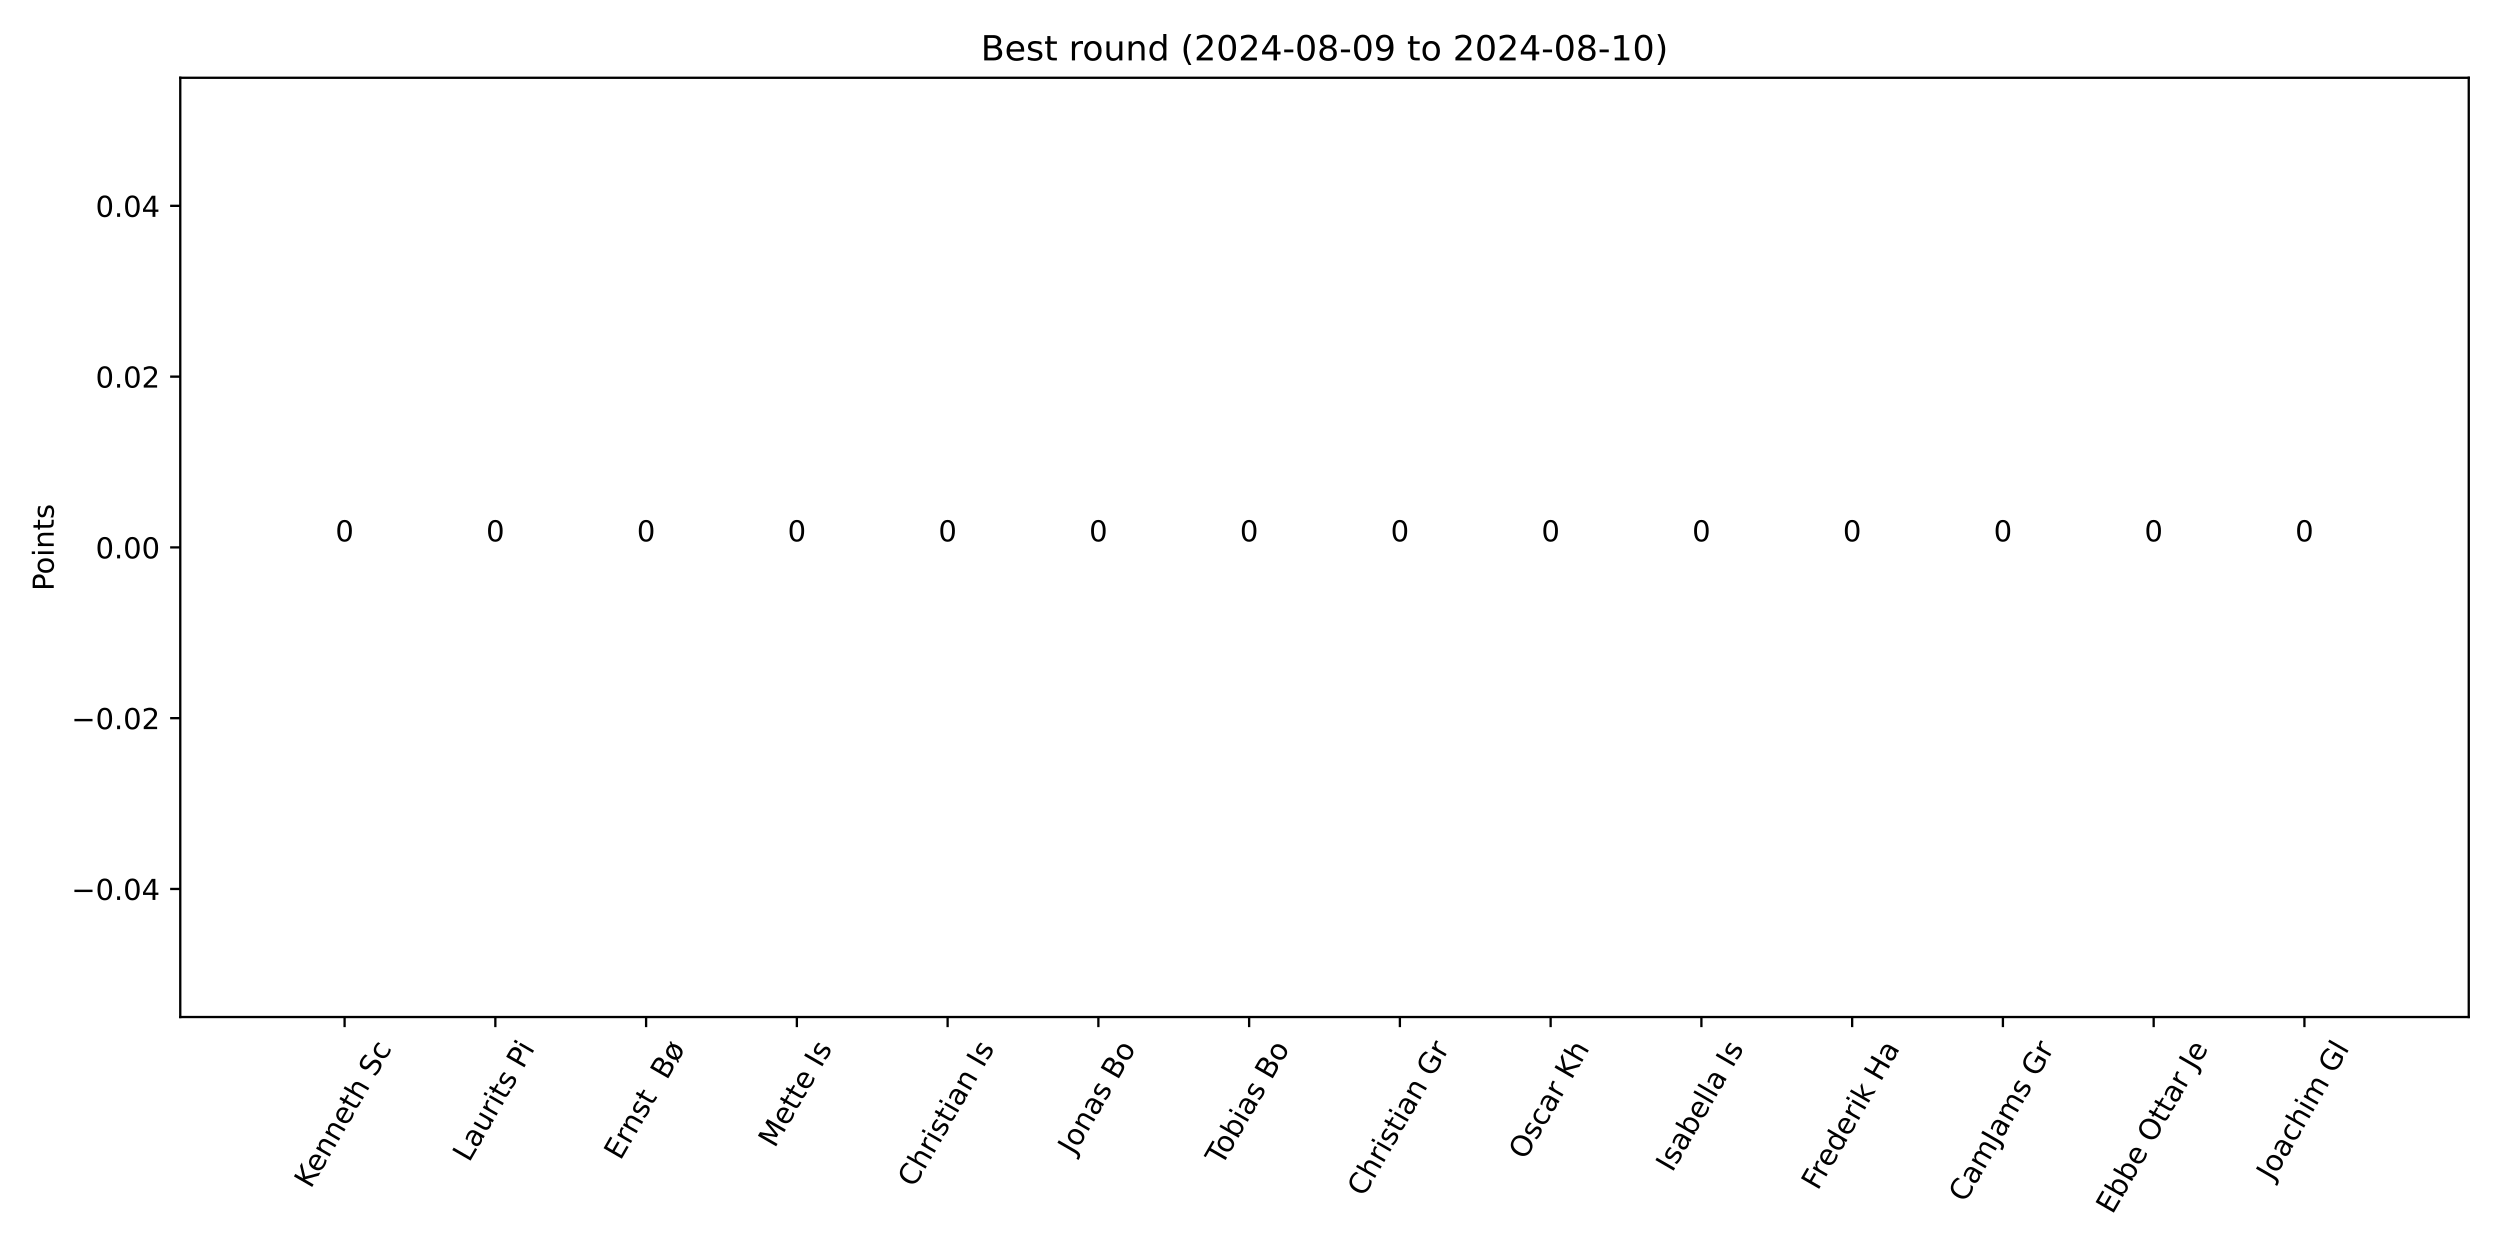
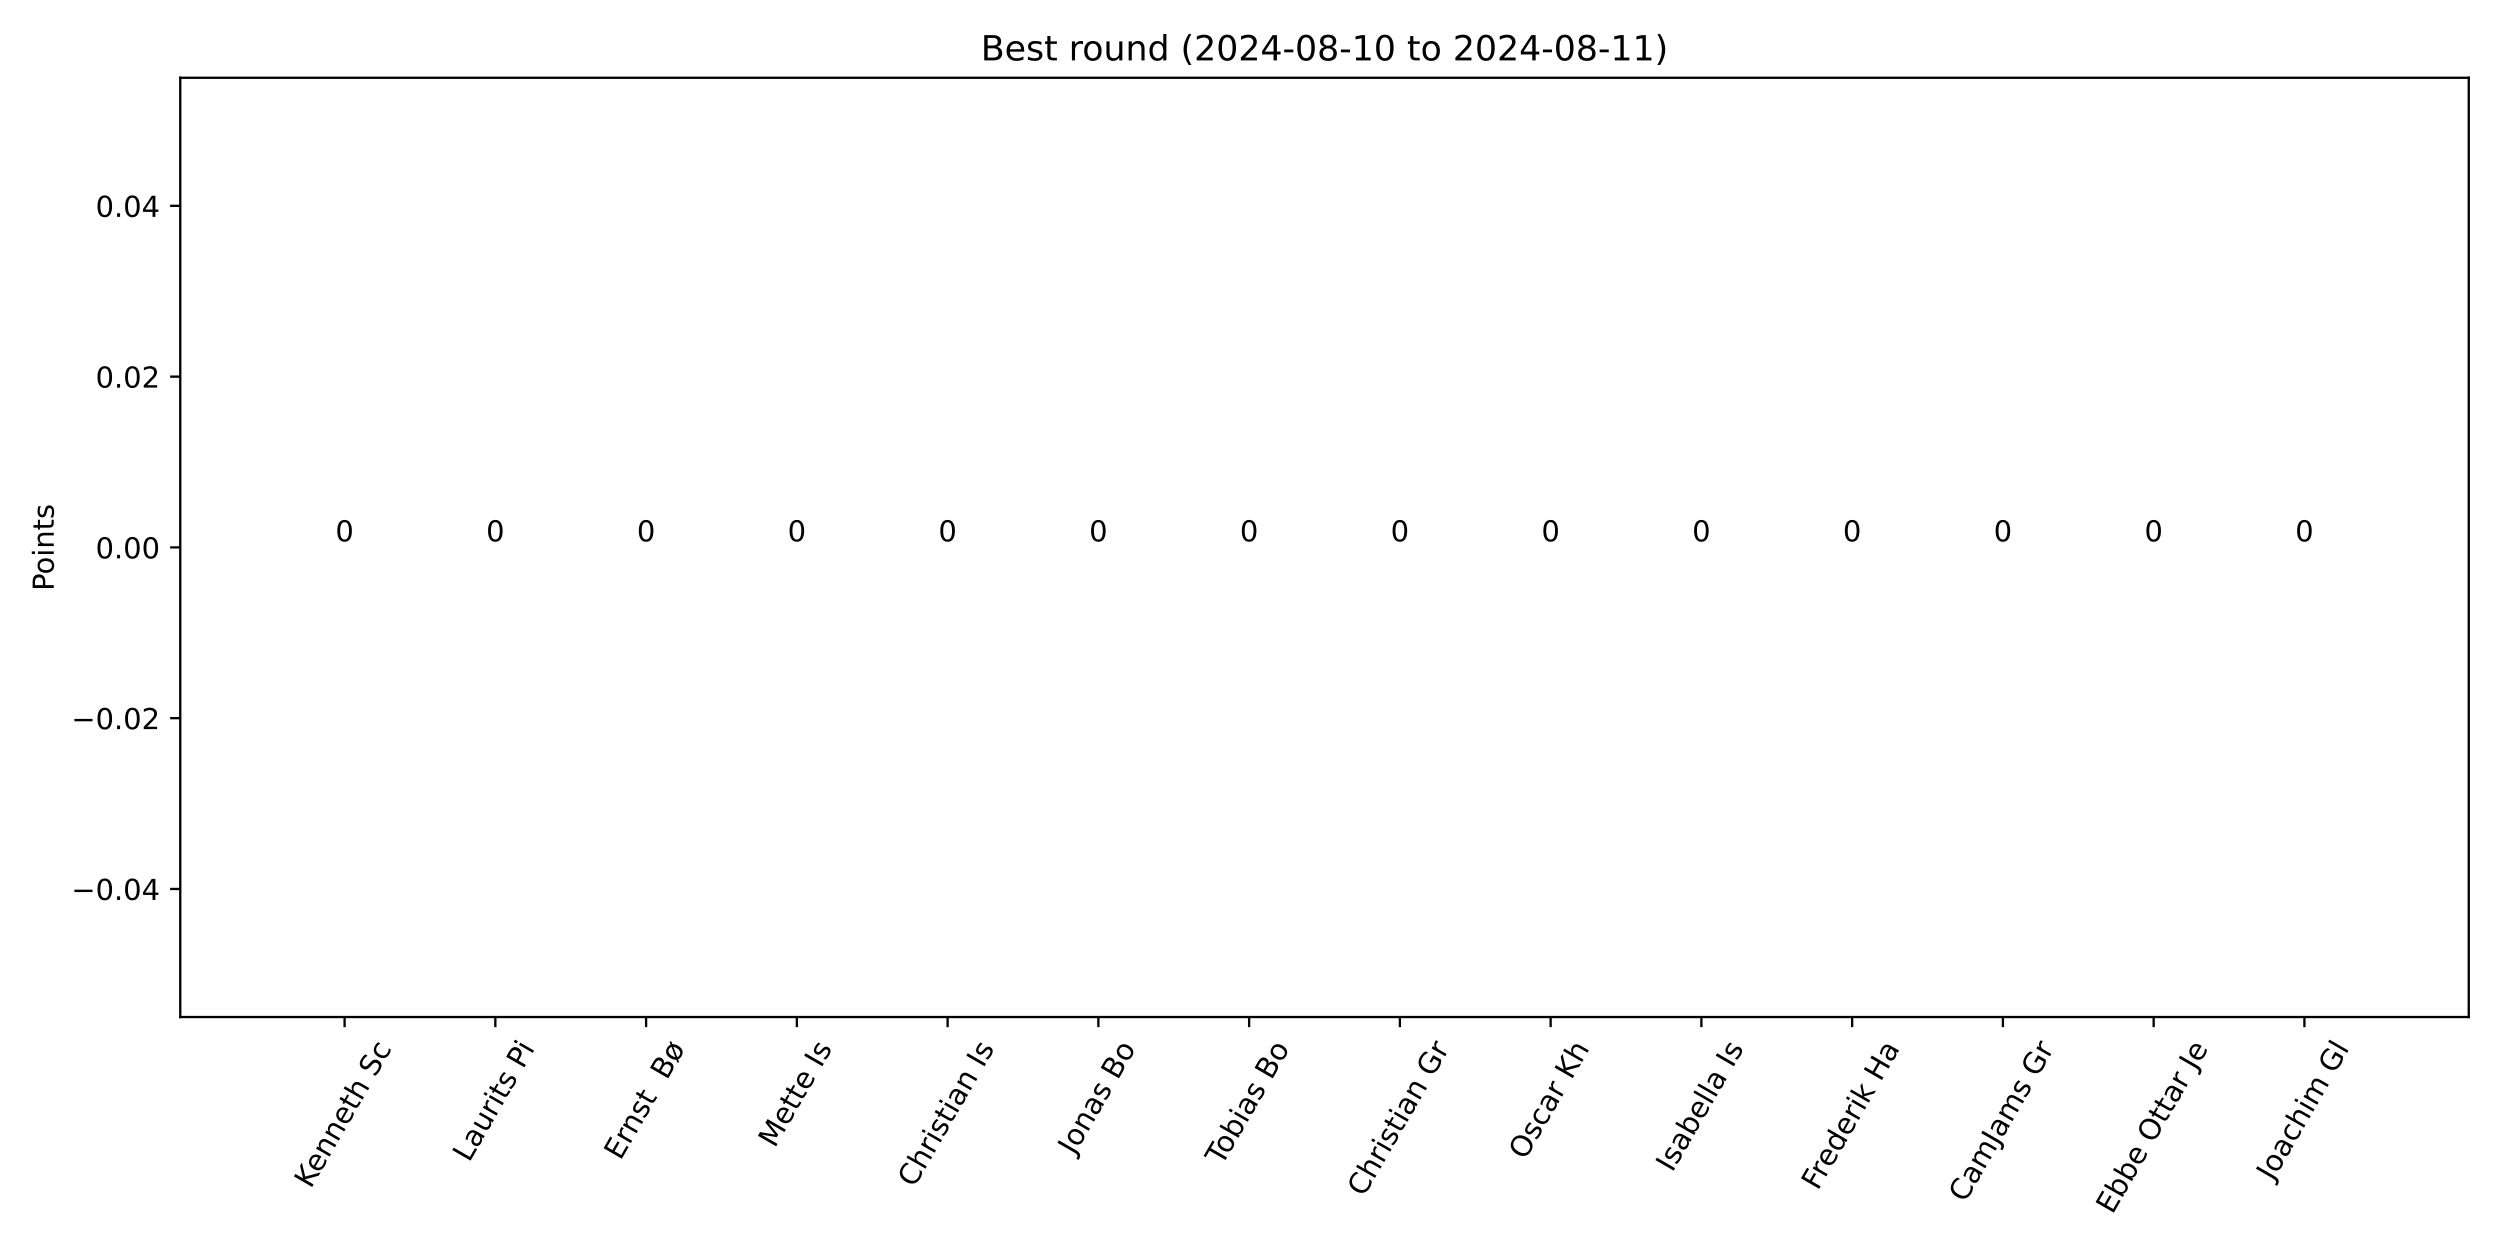
<svg xmlns="http://www.w3.org/2000/svg" xmlns:xlink="http://www.w3.org/1999/xlink" width="864pt" height="432pt" viewBox="0 0 864 432" version="1.1">
  <defs>
    <style type="text/css">*{stroke-linejoin: round; stroke-linecap: butt}</style>
  </defs>
  <g id="figure_1">
    <g id="patch_1">
      <path d="M 0 432  L 864 432  L 864 0  L 0 0  z " style="fill: #ffffff" />
    </g>
    <g id="axes_1">
      <g id="patch_2">
        <path d="M 62.3 351.483  L 853.2 351.483  L 853.2 26.88  L 62.3 26.88  z " style="fill: #ffffff" />
      </g>
      <g id="patch_3">
-         <path d="M 98.25 189.181  L 139.931 189.181  L 139.931 189.181  L 98.25 189.181  z " clip-path="url(#p7bbc679570)" style="fill: #1e90ff" />
+         <path d="M 98.25 189.181  L 139.931 189.181  L 139.931 189.181  L 98.25 189.181  z " clip-path="url(#p41d0d16d0e)" style="fill: #1e90ff" />
      </g>
      <g id="patch_4">
-         <path d="M 150.351 189.181  L 192.033 189.181  L 192.033 189.181  L 150.351 189.181  z " clip-path="url(#p7bbc679570)" style="fill: #1e90ff" />
+         <path d="M 150.351 189.181  L 192.033 189.181  L 192.033 189.181  L 150.351 189.181  z " clip-path="url(#p41d0d16d0e)" style="fill: #1e90ff" />
      </g>
      <g id="patch_5">
-         <path d="M 202.453 189.181  L 244.134 189.181  L 244.134 189.181  L 202.453 189.181  z " clip-path="url(#p7bbc679570)" style="fill: #1e90ff" />
+         <path d="M 202.453 189.181  L 244.134 189.181  L 244.134 189.181  L 202.453 189.181  z " clip-path="url(#p41d0d16d0e)" style="fill: #1e90ff" />
      </g>
      <g id="patch_6">
-         <path d="M 254.554 189.181  L 296.236 189.181  L 296.236 189.181  L 254.554 189.181  z " clip-path="url(#p7bbc679570)" style="fill: #1e90ff" />
+         <path d="M 254.554 189.181  L 296.236 189.181  L 296.236 189.181  L 254.554 189.181  z " clip-path="url(#p41d0d16d0e)" style="fill: #1e90ff" />
      </g>
      <g id="patch_7">
-         <path d="M 306.656 189.181  L 348.337 189.181  L 348.337 189.181  L 306.656 189.181  z " clip-path="url(#p7bbc679570)" style="fill: #1e90ff" />
+         <path d="M 306.656 189.181  L 348.337 189.181  L 348.337 189.181  L 306.656 189.181  z " clip-path="url(#p41d0d16d0e)" style="fill: #1e90ff" />
      </g>
      <g id="patch_8">
-         <path d="M 358.757 189.181  L 400.438 189.181  L 400.438 189.181  L 358.757 189.181  z " clip-path="url(#p7bbc679570)" style="fill: #1e90ff" />
+         <path d="M 358.757 189.181  L 400.438 189.181  L 400.438 189.181  L 358.757 189.181  z " clip-path="url(#p41d0d16d0e)" style="fill: #1e90ff" />
      </g>
      <g id="patch_9">
-         <path d="M 410.859 189.181  L 452.54 189.181  L 452.54 189.181  L 410.859 189.181  z " clip-path="url(#p7bbc679570)" style="fill: #1e90ff" />
+         <path d="M 410.859 189.181  L 452.54 189.181  L 452.54 189.181  L 410.859 189.181  z " clip-path="url(#p41d0d16d0e)" style="fill: #1e90ff" />
      </g>
      <g id="patch_10">
-         <path d="M 462.96 189.181  L 504.641 189.181  L 504.641 189.181  L 462.96 189.181  z " clip-path="url(#p7bbc679570)" style="fill: #1e90ff" />
+         <path d="M 462.96 189.181  L 504.641 189.181  L 504.641 189.181  L 462.96 189.181  z " clip-path="url(#p41d0d16d0e)" style="fill: #1e90ff" />
      </g>
      <g id="patch_11">
-         <path d="M 515.062 189.181  L 556.743 189.181  L 556.743 189.181  L 515.062 189.181  z " clip-path="url(#p7bbc679570)" style="fill: #1e90ff" />
+         <path d="M 515.062 189.181  L 556.743 189.181  L 556.743 189.181  L 515.062 189.181  z " clip-path="url(#p41d0d16d0e)" style="fill: #1e90ff" />
      </g>
      <g id="patch_12">
-         <path d="M 567.163 189.181  L 608.844 189.181  L 608.844 189.181  L 567.163 189.181  z " clip-path="url(#p7bbc679570)" style="fill: #1e90ff" />
+         <path d="M 567.163 189.181  L 608.844 189.181  L 608.844 189.181  L 567.163 189.181  z " clip-path="url(#p41d0d16d0e)" style="fill: #1e90ff" />
      </g>
      <g id="patch_13">
-         <path d="M 619.264 189.181  L 660.946 189.181  L 660.946 189.181  L 619.264 189.181  z " clip-path="url(#p7bbc679570)" style="fill: #1e90ff" />
+         <path d="M 619.264 189.181  L 660.946 189.181  L 660.946 189.181  L 619.264 189.181  z " clip-path="url(#p41d0d16d0e)" style="fill: #1e90ff" />
      </g>
      <g id="patch_14">
-         <path d="M 671.366 189.181  L 713.047 189.181  L 713.047 189.181  L 671.366 189.181  z " clip-path="url(#p7bbc679570)" style="fill: #1e90ff" />
+         <path d="M 671.366 189.181  L 713.047 189.181  L 713.047 189.181  L 671.366 189.181  z " clip-path="url(#p41d0d16d0e)" style="fill: #1e90ff" />
      </g>
      <g id="patch_15">
-         <path d="M 723.467 189.181  L 765.149 189.181  L 765.149 189.181  L 723.467 189.181  z " clip-path="url(#p7bbc679570)" style="fill: #1e90ff" />
+         <path d="M 723.467 189.181  L 765.149 189.181  L 765.149 189.181  L 723.467 189.181  z " clip-path="url(#p41d0d16d0e)" style="fill: #1e90ff" />
      </g>
      <g id="patch_16">
-         <path d="M 775.569 189.181  L 817.25 189.181  L 817.25 189.181  L 775.569 189.181  z " clip-path="url(#p7bbc679570)" style="fill: #1e90ff" />
+         <path d="M 775.569 189.181  L 817.25 189.181  L 817.25 189.181  L 775.569 189.181  z " clip-path="url(#p41d0d16d0e)" style="fill: #1e90ff" />
      </g>
      <g id="matplotlib.axis_1">
        <g id="xtick_1">
          <g id="line2d_1">
            <defs>
-               <path id="me8c85fb99c" d="M 0 0  L 0 3.5  " style="stroke: #000000; stroke-width: 0.8" />
+               <path id="m47c9380de1" d="M 0 0  L 0 3.5  " style="stroke: #000000; stroke-width: 0.8" />
            </defs>
            <g>
-               <use xlink:href="#me8c85fb99c" x="119.091" y="351.483" style="stroke: #000000; stroke-width: 0.8" />
+               <use xlink:href="#m47c9380de1" x="119.091" y="351.483" style="stroke: #000000; stroke-width: 0.8" />
            </g>
          </g>
          <g id="text_1">
            <g transform="translate(107.3998 411.0581) rotate(-60) scale(0.1 -0.1)">
              <defs>
                <path id="DejaVuSans-4b" d="M 628 4666  L 1259 4666  L 1259 2694  L 3353 4666  L 4166 4666  L 1850 2491  L 4331 0  L 3500 0  L 1259 2247  L 1259 0  L 628 0  L 628 4666  z " transform="scale(0.015625)" />
                <path id="DejaVuSans-65" d="M 3597 1894  L 3597 1613  L 953 1613  Q 991 1019 1311 708  Q 1631 397 2203 397  Q 2534 397 2845 478  Q 3156 559 3463 722  L 3463 178  Q 3153 47 2828 -22  Q 2503 -91 2169 -91  Q 1331 -91 842 396  Q 353 884 353 1716  Q 353 2575 817 3079  Q 1281 3584 2069 3584  Q 2775 3584 3186 3129  Q 3597 2675 3597 1894  z M 3022 2063  Q 3016 2534 2758 2815  Q 2500 3097 2075 3097  Q 1594 3097 1305 2825  Q 1016 2553 972 2059  L 3022 2063  z " transform="scale(0.015625)" />
                <path id="DejaVuSans-6e" d="M 3513 2113  L 3513 0  L 2938 0  L 2938 2094  Q 2938 2591 2744 2837  Q 2550 3084 2163 3084  Q 1697 3084 1428 2787  Q 1159 2491 1159 1978  L 1159 0  L 581 0  L 581 3500  L 1159 3500  L 1159 2956  Q 1366 3272 1645 3428  Q 1925 3584 2291 3584  Q 2894 3584 3203 3211  Q 3513 2838 3513 2113  z " transform="scale(0.015625)" />
                <path id="DejaVuSans-74" d="M 1172 4494  L 1172 3500  L 2356 3500  L 2356 3053  L 1172 3053  L 1172 1153  Q 1172 725 1289 603  Q 1406 481 1766 481  L 2356 481  L 2356 0  L 1766 0  Q 1100 0 847 248  Q 594 497 594 1153  L 594 3053  L 172 3053  L 172 3500  L 594 3500  L 594 4494  L 1172 4494  z " transform="scale(0.015625)" />
                <path id="DejaVuSans-68" d="M 3513 2113  L 3513 0  L 2938 0  L 2938 2094  Q 2938 2591 2744 2837  Q 2550 3084 2163 3084  Q 1697 3084 1428 2787  Q 1159 2491 1159 1978  L 1159 0  L 581 0  L 581 4863  L 1159 4863  L 1159 2956  Q 1366 3272 1645 3428  Q 1925 3584 2291 3584  Q 2894 3584 3203 3211  Q 3513 2838 3513 2113  z " transform="scale(0.015625)" />
                <path id="DejaVuSans-20" transform="scale(0.015625)" />
                <path id="DejaVuSans-53" d="M 3425 4513  L 3425 3897  Q 3066 4069 2747 4153  Q 2428 4238 2131 4238  Q 1616 4238 1336 4038  Q 1056 3838 1056 3469  Q 1056 3159 1242 3001  Q 1428 2844 1947 2747  L 2328 2669  Q 3034 2534 3370 2195  Q 3706 1856 3706 1288  Q 3706 609 3251 259  Q 2797 -91 1919 -91  Q 1588 -91 1214 -16  Q 841 59 441 206  L 441 856  Q 825 641 1194 531  Q 1563 422 1919 422  Q 2459 422 2753 634  Q 3047 847 3047 1241  Q 3047 1584 2836 1778  Q 2625 1972 2144 2069  L 1759 2144  Q 1053 2284 737 2584  Q 422 2884 422 3419  Q 422 4038 858 4394  Q 1294 4750 2059 4750  Q 2388 4750 2728 4690  Q 3069 4631 3425 4513  z " transform="scale(0.015625)" />
                <path id="DejaVuSans-63" d="M 3122 3366  L 3122 2828  Q 2878 2963 2633 3030  Q 2388 3097 2138 3097  Q 1578 3097 1268 2742  Q 959 2388 959 1747  Q 959 1106 1268 751  Q 1578 397 2138 397  Q 2388 397 2633 464  Q 2878 531 3122 666  L 3122 134  Q 2881 22 2623 -34  Q 2366 -91 2075 -91  Q 1284 -91 818 406  Q 353 903 353 1747  Q 353 2603 823 3093  Q 1294 3584 2113 3584  Q 2378 3584 2631 3529  Q 2884 3475 3122 3366  z " transform="scale(0.015625)" />
              </defs>
              <use xlink:href="#DejaVuSans-4b" />
              <use xlink:href="#DejaVuSans-65" x="60.576" />
              <use xlink:href="#DejaVuSans-6e" x="122.1" />
              <use xlink:href="#DejaVuSans-6e" x="185.479" />
              <use xlink:href="#DejaVuSans-65" x="248.857" />
              <use xlink:href="#DejaVuSans-74" x="310.381" />
              <use xlink:href="#DejaVuSans-68" x="349.59" />
              <use xlink:href="#DejaVuSans-20" x="412.969" />
              <use xlink:href="#DejaVuSans-53" x="444.756" />
              <use xlink:href="#DejaVuSans-63" x="508.232" />
            </g>
          </g>
        </g>
        <g id="xtick_2">
          <g id="line2d_2">
            <g>
-               <use xlink:href="#me8c85fb99c" x="171.192" y="351.483" style="stroke: #000000; stroke-width: 0.8" />
+               <use xlink:href="#m47c9380de1" x="171.192" y="351.483" style="stroke: #000000; stroke-width: 0.8" />
            </g>
          </g>
          <g id="text_2">
            <g transform="translate(162.1274 401.9608) rotate(-60) scale(0.1 -0.1)">
              <defs>
                <path id="DejaVuSans-4c" d="M 628 4666  L 1259 4666  L 1259 531  L 3531 531  L 3531 0  L 628 0  L 628 4666  z " transform="scale(0.015625)" />
                <path id="DejaVuSans-61" d="M 2194 1759  Q 1497 1759 1228 1600  Q 959 1441 959 1056  Q 959 750 1161 570  Q 1363 391 1709 391  Q 2188 391 2477 730  Q 2766 1069 2766 1631  L 2766 1759  L 2194 1759  z M 3341 1997  L 3341 0  L 2766 0  L 2766 531  Q 2569 213 2275 61  Q 1981 -91 1556 -91  Q 1019 -91 701 211  Q 384 513 384 1019  Q 384 1609 779 1909  Q 1175 2209 1959 2209  L 2766 2209  L 2766 2266  Q 2766 2663 2505 2880  Q 2244 3097 1772 3097  Q 1472 3097 1187 3025  Q 903 2953 641 2809  L 641 3341  Q 956 3463 1253 3523  Q 1550 3584 1831 3584  Q 2591 3584 2966 3190  Q 3341 2797 3341 1997  z " transform="scale(0.015625)" />
                <path id="DejaVuSans-75" d="M 544 1381  L 544 3500  L 1119 3500  L 1119 1403  Q 1119 906 1312 657  Q 1506 409 1894 409  Q 2359 409 2629 706  Q 2900 1003 2900 1516  L 2900 3500  L 3475 3500  L 3475 0  L 2900 0  L 2900 538  Q 2691 219 2414 64  Q 2138 -91 1772 -91  Q 1169 -91 856 284  Q 544 659 544 1381  z M 1991 3584  L 1991 3584  z " transform="scale(0.015625)" />
                <path id="DejaVuSans-72" d="M 2631 2963  Q 2534 3019 2420 3045  Q 2306 3072 2169 3072  Q 1681 3072 1420 2755  Q 1159 2438 1159 1844  L 1159 0  L 581 0  L 581 3500  L 1159 3500  L 1159 2956  Q 1341 3275 1631 3429  Q 1922 3584 2338 3584  Q 2397 3584 2469 3576  Q 2541 3569 2628 3553  L 2631 2963  z " transform="scale(0.015625)" />
                <path id="DejaVuSans-69" d="M 603 3500  L 1178 3500  L 1178 0  L 603 0  L 603 3500  z M 603 4863  L 1178 4863  L 1178 4134  L 603 4134  L 603 4863  z " transform="scale(0.015625)" />
                <path id="DejaVuSans-73" d="M 2834 3397  L 2834 2853  Q 2591 2978 2328 3040  Q 2066 3103 1784 3103  Q 1356 3103 1142 2972  Q 928 2841 928 2578  Q 928 2378 1081 2264  Q 1234 2150 1697 2047  L 1894 2003  Q 2506 1872 2764 1633  Q 3022 1394 3022 966  Q 3022 478 2636 193  Q 2250 -91 1575 -91  Q 1294 -91 989 -36  Q 684 19 347 128  L 347 722  Q 666 556 975 473  Q 1284 391 1588 391  Q 1994 391 2212 530  Q 2431 669 2431 922  Q 2431 1156 2273 1281  Q 2116 1406 1581 1522  L 1381 1569  Q 847 1681 609 1914  Q 372 2147 372 2553  Q 372 3047 722 3315  Q 1072 3584 1716 3584  Q 2034 3584 2315 3537  Q 2597 3491 2834 3397  z " transform="scale(0.015625)" />
                <path id="DejaVuSans-50" d="M 1259 4147  L 1259 2394  L 2053 2394  Q 2494 2394 2734 2622  Q 2975 2850 2975 3272  Q 2975 3691 2734 3919  Q 2494 4147 2053 4147  L 1259 4147  z M 628 4666  L 2053 4666  Q 2838 4666 3239 4311  Q 3641 3956 3641 3272  Q 3641 2581 3239 2228  Q 2838 1875 2053 1875  L 1259 1875  L 1259 0  L 628 0  L 628 4666  z " transform="scale(0.015625)" />
              </defs>
              <use xlink:href="#DejaVuSans-4c" />
              <use xlink:href="#DejaVuSans-61" x="55.713" />
              <use xlink:href="#DejaVuSans-75" x="116.992" />
              <use xlink:href="#DejaVuSans-72" x="180.371" />
              <use xlink:href="#DejaVuSans-69" x="221.484" />
              <use xlink:href="#DejaVuSans-74" x="249.268" />
              <use xlink:href="#DejaVuSans-73" x="288.477" />
              <use xlink:href="#DejaVuSans-20" x="340.576" />
              <use xlink:href="#DejaVuSans-50" x="372.363" />
              <use xlink:href="#DejaVuSans-69" x="430.416" />
            </g>
          </g>
        </g>
        <g id="xtick_3">
          <g id="line2d_3">
            <g>
-               <use xlink:href="#me8c85fb99c" x="223.293" y="351.483" style="stroke: #000000; stroke-width: 0.8" />
+               <use xlink:href="#m47c9380de1" x="223.293" y="351.483" style="stroke: #000000; stroke-width: 0.8" />
            </g>
          </g>
          <g id="text_3">
            <g transform="translate(214.4187 401.3031) rotate(-60) scale(0.1 -0.1)">
              <defs>
                <path id="DejaVuSans-45" d="M 628 4666  L 3578 4666  L 3578 4134  L 1259 4134  L 1259 2753  L 3481 2753  L 3481 2222  L 1259 2222  L 1259 531  L 3634 531  L 3634 0  L 628 0  L 628 4666  z " transform="scale(0.015625)" />
                <path id="DejaVuSans-42" d="M 1259 2228  L 1259 519  L 2272 519  Q 2781 519 3026 730  Q 3272 941 3272 1375  Q 3272 1813 3026 2020  Q 2781 2228 2272 2228  L 1259 2228  z M 1259 4147  L 1259 2741  L 2194 2741  Q 2656 2741 2882 2914  Q 3109 3088 3109 3444  Q 3109 3797 2882 3972  Q 2656 4147 2194 4147  L 1259 4147  z M 628 4666  L 2241 4666  Q 2963 4666 3353 4366  Q 3744 4066 3744 3513  Q 3744 3084 3544 2831  Q 3344 2578 2956 2516  Q 3422 2416 3680 2098  Q 3938 1781 3938 1306  Q 3938 681 3513 340  Q 3088 0 2303 0  L 628 0  L 628 4666  z " transform="scale(0.015625)" />
                <path id="DejaVuSans-f8" d="M 2828 2503  L 1306 653  Q 1434 522 1595 459  Q 1756 397 1959 397  Q 2419 397 2687 759  Q 2956 1122 2956 1747  Q 2956 1994 2925 2176  Q 2894 2359 2828 2503  z M 2606 2841  Q 2475 2969 2314 3033  Q 2153 3097 1959 3097  Q 1488 3097 1223 2730  Q 959 2363 959 1703  Q 959 1478 989 1306  Q 1019 1134 1081 991  L 2606 2841  z M 691 519  Q 522 759 437 1067  Q 353 1375 353 1747  Q 353 2609 779 3096  Q 1206 3584 1959 3584  Q 2250 3584 2498 3504  Q 2747 3425 2956 3263  L 3391 3788  L 3688 3541  L 3231 2981  Q 3397 2741 3481 2431  Q 3566 2122 3566 1747  Q 3566 888 3137 398  Q 2709 -91 1959 -91  Q 1659 -91 1407 -9  Q 1156 72 959 231  L 525 -294  L 225 -50  L 691 519  z " transform="scale(0.015625)" />
              </defs>
              <use xlink:href="#DejaVuSans-45" />
              <use xlink:href="#DejaVuSans-72" x="63.184" />
              <use xlink:href="#DejaVuSans-6e" x="102.547" />
              <use xlink:href="#DejaVuSans-73" x="165.926" />
              <use xlink:href="#DejaVuSans-74" x="218.025" />
              <use xlink:href="#DejaVuSans-20" x="257.234" />
              <use xlink:href="#DejaVuSans-20" x="289.021" />
              <use xlink:href="#DejaVuSans-42" x="320.809" />
              <use xlink:href="#DejaVuSans-f8" x="389.412" />
            </g>
          </g>
        </g>
        <g id="xtick_4">
          <g id="line2d_4">
            <g>
-               <use xlink:href="#me8c85fb99c" x="275.395" y="351.483" style="stroke: #000000; stroke-width: 0.8" />
+               <use xlink:href="#m47c9380de1" x="275.395" y="351.483" style="stroke: #000000; stroke-width: 0.8" />
            </g>
          </g>
          <g id="text_4">
            <g transform="translate(267.7565 397.0204) rotate(-60) scale(0.1 -0.1)">
              <defs>
                <path id="DejaVuSans-4d" d="M 628 4666  L 1569 4666  L 2759 1491  L 3956 4666  L 4897 4666  L 4897 0  L 4281 0  L 4281 4097  L 3078 897  L 2444 897  L 1241 4097  L 1241 0  L 628 0  L 628 4666  z " transform="scale(0.015625)" />
                <path id="DejaVuSans-49" d="M 628 4666  L 1259 4666  L 1259 0  L 628 0  L 628 4666  z " transform="scale(0.015625)" />
              </defs>
              <use xlink:href="#DejaVuSans-4d" />
              <use xlink:href="#DejaVuSans-65" x="86.279" />
              <use xlink:href="#DejaVuSans-74" x="147.803" />
              <use xlink:href="#DejaVuSans-74" x="187.012" />
              <use xlink:href="#DejaVuSans-65" x="226.221" />
              <use xlink:href="#DejaVuSans-20" x="287.744" />
              <use xlink:href="#DejaVuSans-49" x="319.531" />
              <use xlink:href="#DejaVuSans-73" x="349.023" />
            </g>
          </g>
        </g>
        <g id="xtick_5">
          <g id="line2d_5">
            <g>
-               <use xlink:href="#me8c85fb99c" x="327.496" y="351.483" style="stroke: #000000; stroke-width: 0.8" />
+               <use xlink:href="#m47c9380de1" x="327.496" y="351.483" style="stroke: #000000; stroke-width: 0.8" />
            </g>
          </g>
          <g id="text_5">
            <g transform="translate(315.906 410.7103) rotate(-60) scale(0.1 -0.1)">
              <defs>
                <path id="DejaVuSans-43" d="M 4122 4306  L 4122 3641  Q 3803 3938 3442 4084  Q 3081 4231 2675 4231  Q 1875 4231 1450 3742  Q 1025 3253 1025 2328  Q 1025 1406 1450 917  Q 1875 428 2675 428  Q 3081 428 3442 575  Q 3803 722 4122 1019  L 4122 359  Q 3791 134 3420 21  Q 3050 -91 2638 -91  Q 1578 -91 968 557  Q 359 1206 359 2328  Q 359 3453 968 4101  Q 1578 4750 2638 4750  Q 3056 4750 3426 4639  Q 3797 4528 4122 4306  z " transform="scale(0.015625)" />
              </defs>
              <use xlink:href="#DejaVuSans-43" />
              <use xlink:href="#DejaVuSans-68" x="69.824" />
              <use xlink:href="#DejaVuSans-72" x="133.203" />
              <use xlink:href="#DejaVuSans-69" x="174.316" />
              <use xlink:href="#DejaVuSans-73" x="202.1" />
              <use xlink:href="#DejaVuSans-74" x="254.199" />
              <use xlink:href="#DejaVuSans-69" x="293.408" />
              <use xlink:href="#DejaVuSans-61" x="321.191" />
              <use xlink:href="#DejaVuSans-6e" x="382.471" />
              <use xlink:href="#DejaVuSans-20" x="445.85" />
              <use xlink:href="#DejaVuSans-49" x="477.637" />
              <use xlink:href="#DejaVuSans-73" x="507.129" />
            </g>
          </g>
        </g>
        <g id="xtick_6">
          <g id="line2d_6">
            <g>
-               <use xlink:href="#me8c85fb99c" x="379.598" y="351.483" style="stroke: #000000; stroke-width: 0.8" />
+               <use xlink:href="#m47c9380de1" x="379.598" y="351.483" style="stroke: #000000; stroke-width: 0.8" />
            </g>
          </g>
          <g id="text_6">
            <g transform="translate(371.2621 399.4358) rotate(-60) scale(0.1 -0.1)">
              <defs>
                <path id="DejaVuSans-4a" d="M 628 4666  L 1259 4666  L 1259 325  Q 1259 -519 939 -900  Q 619 -1281 -91 -1281  L -331 -1281  L -331 -750  L -134 -750  Q 284 -750 456 -515  Q 628 -281 628 325  L 628 4666  z " transform="scale(0.015625)" />
                <path id="DejaVuSans-6f" d="M 1959 3097  Q 1497 3097 1228 2736  Q 959 2375 959 1747  Q 959 1119 1226 758  Q 1494 397 1959 397  Q 2419 397 2687 759  Q 2956 1122 2956 1747  Q 2956 2369 2687 2733  Q 2419 3097 1959 3097  z M 1959 3584  Q 2709 3584 3137 3096  Q 3566 2609 3566 1747  Q 3566 888 3137 398  Q 2709 -91 1959 -91  Q 1206 -91 779 398  Q 353 888 353 1747  Q 353 2609 779 3096  Q 1206 3584 1959 3584  z " transform="scale(0.015625)" />
              </defs>
              <use xlink:href="#DejaVuSans-4a" />
              <use xlink:href="#DejaVuSans-6f" x="29.492" />
              <use xlink:href="#DejaVuSans-6e" x="90.674" />
              <use xlink:href="#DejaVuSans-61" x="154.053" />
              <use xlink:href="#DejaVuSans-73" x="215.332" />
              <use xlink:href="#DejaVuSans-20" x="267.432" />
              <use xlink:href="#DejaVuSans-42" x="299.219" />
              <use xlink:href="#DejaVuSans-6f" x="367.822" />
            </g>
          </g>
        </g>
        <g id="xtick_7">
          <g id="line2d_7">
            <g>
-               <use xlink:href="#me8c85fb99c" x="431.699" y="351.483" style="stroke: #000000; stroke-width: 0.8" />
+               <use xlink:href="#m47c9380de1" x="431.699" y="351.483" style="stroke: #000000; stroke-width: 0.8" />
            </g>
          </g>
          <g id="text_7">
            <g transform="translate(422.3019 403.1137) rotate(-60) scale(0.1 -0.1)">
              <defs>
                <path id="DejaVuSans-54" d="M -19 4666  L 3928 4666  L 3928 4134  L 2272 4134  L 2272 0  L 1638 0  L 1638 4134  L -19 4134  L -19 4666  z " transform="scale(0.015625)" />
                <path id="DejaVuSans-62" d="M 3116 1747  Q 3116 2381 2855 2742  Q 2594 3103 2138 3103  Q 1681 3103 1420 2742  Q 1159 2381 1159 1747  Q 1159 1113 1420 752  Q 1681 391 2138 391  Q 2594 391 2855 752  Q 3116 1113 3116 1747  z M 1159 2969  Q 1341 3281 1617 3432  Q 1894 3584 2278 3584  Q 2916 3584 3314 3078  Q 3713 2572 3713 1747  Q 3713 922 3314 415  Q 2916 -91 2278 -91  Q 1894 -91 1617 61  Q 1341 213 1159 525  L 1159 0  L 581 0  L 581 4863  L 1159 4863  L 1159 2969  z " transform="scale(0.015625)" />
              </defs>
              <use xlink:href="#DejaVuSans-54" />
              <use xlink:href="#DejaVuSans-6f" x="44.084" />
              <use xlink:href="#DejaVuSans-62" x="105.266" />
              <use xlink:href="#DejaVuSans-69" x="168.742" />
              <use xlink:href="#DejaVuSans-61" x="196.525" />
              <use xlink:href="#DejaVuSans-73" x="257.805" />
              <use xlink:href="#DejaVuSans-20" x="309.904" />
              <use xlink:href="#DejaVuSans-42" x="341.691" />
              <use xlink:href="#DejaVuSans-6f" x="410.295" />
            </g>
          </g>
        </g>
        <g id="xtick_8">
          <g id="line2d_8">
            <g>
-               <use xlink:href="#me8c85fb99c" x="483.801" y="351.483" style="stroke: #000000; stroke-width: 0.8" />
+               <use xlink:href="#m47c9380de1" x="483.801" y="351.483" style="stroke: #000000; stroke-width: 0.8" />
            </g>
          </g>
          <g id="text_8">
            <g transform="translate(471.2853 413.9146) rotate(-60) scale(0.1 -0.1)">
              <defs>
                <path id="DejaVuSans-47" d="M 3809 666  L 3809 1919  L 2778 1919  L 2778 2438  L 4434 2438  L 4434 434  Q 4069 175 3628 42  Q 3188 -91 2688 -91  Q 1594 -91 976 548  Q 359 1188 359 2328  Q 359 3472 976 4111  Q 1594 4750 2688 4750  Q 3144 4750 3555 4637  Q 3966 4525 4313 4306  L 4313 3634  Q 3963 3931 3569 4081  Q 3175 4231 2741 4231  Q 1884 4231 1454 3753  Q 1025 3275 1025 2328  Q 1025 1384 1454 906  Q 1884 428 2741 428  Q 3075 428 3337 486  Q 3600 544 3809 666  z " transform="scale(0.015625)" />
              </defs>
              <use xlink:href="#DejaVuSans-43" />
              <use xlink:href="#DejaVuSans-68" x="69.824" />
              <use xlink:href="#DejaVuSans-72" x="133.203" />
              <use xlink:href="#DejaVuSans-69" x="174.316" />
              <use xlink:href="#DejaVuSans-73" x="202.1" />
              <use xlink:href="#DejaVuSans-74" x="254.199" />
              <use xlink:href="#DejaVuSans-69" x="293.408" />
              <use xlink:href="#DejaVuSans-61" x="321.191" />
              <use xlink:href="#DejaVuSans-6e" x="382.471" />
              <use xlink:href="#DejaVuSans-20" x="445.85" />
              <use xlink:href="#DejaVuSans-47" x="477.637" />
              <use xlink:href="#DejaVuSans-72" x="555.127" />
            </g>
          </g>
        </g>
        <g id="xtick_9">
          <g id="line2d_9">
            <g>
-               <use xlink:href="#me8c85fb99c" x="535.902" y="351.483" style="stroke: #000000; stroke-width: 0.8" />
+               <use xlink:href="#m47c9380de1" x="535.902" y="351.483" style="stroke: #000000; stroke-width: 0.8" />
            </g>
          </g>
          <g id="text_9">
            <g transform="translate(527.0688 401.1597) rotate(-60) scale(0.1 -0.1)">
              <defs>
                <path id="DejaVuSans-4f" d="M 2522 4238  Q 1834 4238 1429 3725  Q 1025 3213 1025 2328  Q 1025 1447 1429 934  Q 1834 422 2522 422  Q 3209 422 3611 934  Q 4013 1447 4013 2328  Q 4013 3213 3611 3725  Q 3209 4238 2522 4238  z M 2522 4750  Q 3503 4750 4090 4092  Q 4678 3434 4678 2328  Q 4678 1225 4090 567  Q 3503 -91 2522 -91  Q 1538 -91 948 565  Q 359 1222 359 2328  Q 359 3434 948 4092  Q 1538 4750 2522 4750  z " transform="scale(0.015625)" />
              </defs>
              <use xlink:href="#DejaVuSans-4f" />
              <use xlink:href="#DejaVuSans-73" x="78.711" />
              <use xlink:href="#DejaVuSans-63" x="130.811" />
              <use xlink:href="#DejaVuSans-61" x="185.791" />
              <use xlink:href="#DejaVuSans-72" x="247.07" />
              <use xlink:href="#DejaVuSans-20" x="288.184" />
              <use xlink:href="#DejaVuSans-4b" x="319.971" />
              <use xlink:href="#DejaVuSans-68" x="385.547" />
            </g>
          </g>
        </g>
        <g id="xtick_10">
          <g id="line2d_10">
            <g>
-               <use xlink:href="#me8c85fb99c" x="588.004" y="351.483" style="stroke: #000000; stroke-width: 0.8" />
+               <use xlink:href="#m47c9380de1" x="588.004" y="351.483" style="stroke: #000000; stroke-width: 0.8" />
            </g>
          </g>
          <g id="text_10">
            <g transform="translate(577.9406 405.4195) rotate(-60) scale(0.1 -0.1)">
              <defs>
                <path id="DejaVuSans-6c" d="M 603 4863  L 1178 4863  L 1178 0  L 603 0  L 603 4863  z " transform="scale(0.015625)" />
              </defs>
              <use xlink:href="#DejaVuSans-49" />
              <use xlink:href="#DejaVuSans-73" x="29.492" />
              <use xlink:href="#DejaVuSans-61" x="81.592" />
              <use xlink:href="#DejaVuSans-62" x="142.871" />
              <use xlink:href="#DejaVuSans-65" x="206.348" />
              <use xlink:href="#DejaVuSans-6c" x="267.871" />
              <use xlink:href="#DejaVuSans-6c" x="295.654" />
              <use xlink:href="#DejaVuSans-61" x="323.438" />
              <use xlink:href="#DejaVuSans-20" x="384.717" />
              <use xlink:href="#DejaVuSans-49" x="416.504" />
              <use xlink:href="#DejaVuSans-73" x="445.996" />
            </g>
          </g>
        </g>
        <g id="xtick_11">
          <g id="line2d_11">
            <g>
-               <use xlink:href="#me8c85fb99c" x="640.105" y="351.483" style="stroke: #000000; stroke-width: 0.8" />
+               <use xlink:href="#m47c9380de1" x="640.105" y="351.483" style="stroke: #000000; stroke-width: 0.8" />
            </g>
          </g>
          <g id="text_11">
            <g transform="translate(628.2264 411.709) rotate(-60) scale(0.1 -0.1)">
              <defs>
                <path id="DejaVuSans-46" d="M 628 4666  L 3309 4666  L 3309 4134  L 1259 4134  L 1259 2759  L 3109 2759  L 3109 2228  L 1259 2228  L 1259 0  L 628 0  L 628 4666  z " transform="scale(0.015625)" />
                <path id="DejaVuSans-64" d="M 2906 2969  L 2906 4863  L 3481 4863  L 3481 0  L 2906 0  L 2906 525  Q 2725 213 2448 61  Q 2172 -91 1784 -91  Q 1150 -91 751 415  Q 353 922 353 1747  Q 353 2572 751 3078  Q 1150 3584 1784 3584  Q 2172 3584 2448 3432  Q 2725 3281 2906 2969  z M 947 1747  Q 947 1113 1208 752  Q 1469 391 1925 391  Q 2381 391 2643 752  Q 2906 1113 2906 1747  Q 2906 2381 2643 2742  Q 2381 3103 1925 3103  Q 1469 3103 1208 2742  Q 947 2381 947 1747  z " transform="scale(0.015625)" />
                <path id="DejaVuSans-6b" d="M 581 4863  L 1159 4863  L 1159 1991  L 2875 3500  L 3609 3500  L 1753 1863  L 3688 0  L 2938 0  L 1159 1709  L 1159 0  L 581 0  L 581 4863  z " transform="scale(0.015625)" />
                <path id="DejaVuSans-48" d="M 628 4666  L 1259 4666  L 1259 2753  L 3553 2753  L 3553 4666  L 4184 4666  L 4184 0  L 3553 0  L 3553 2222  L 1259 2222  L 1259 0  L 628 0  L 628 4666  z " transform="scale(0.015625)" />
              </defs>
              <use xlink:href="#DejaVuSans-46" />
              <use xlink:href="#DejaVuSans-72" x="50.27" />
              <use xlink:href="#DejaVuSans-65" x="89.133" />
              <use xlink:href="#DejaVuSans-64" x="150.656" />
              <use xlink:href="#DejaVuSans-65" x="214.133" />
              <use xlink:href="#DejaVuSans-72" x="275.656" />
              <use xlink:href="#DejaVuSans-69" x="316.77" />
              <use xlink:href="#DejaVuSans-6b" x="344.553" />
              <use xlink:href="#DejaVuSans-20" x="402.463" />
              <use xlink:href="#DejaVuSans-48" x="434.25" />
              <use xlink:href="#DejaVuSans-61" x="509.445" />
            </g>
          </g>
        </g>
        <g id="xtick_12">
          <g id="line2d_12">
            <g>
-               <use xlink:href="#me8c85fb99c" x="692.207" y="351.483" style="stroke: #000000; stroke-width: 0.8" />
+               <use xlink:href="#m47c9380de1" x="692.207" y="351.483" style="stroke: #000000; stroke-width: 0.8" />
            </g>
          </g>
          <g id="text_12">
            <g transform="translate(679.1169 415.9038) rotate(-60) scale(0.1 -0.1)">
              <defs>
                <path id="DejaVuSans-6d" d="M 3328 2828  Q 3544 3216 3844 3400  Q 4144 3584 4550 3584  Q 5097 3584 5394 3201  Q 5691 2819 5691 2113  L 5691 0  L 5113 0  L 5113 2094  Q 5113 2597 4934 2840  Q 4756 3084 4391 3084  Q 3944 3084 3684 2787  Q 3425 2491 3425 1978  L 3425 0  L 2847 0  L 2847 2094  Q 2847 2600 2669 2842  Q 2491 3084 2119 3084  Q 1678 3084 1418 2786  Q 1159 2488 1159 1978  L 1159 0  L 581 0  L 581 3500  L 1159 3500  L 1159 2956  Q 1356 3278 1631 3431  Q 1906 3584 2284 3584  Q 2666 3584 2933 3390  Q 3200 3197 3328 2828  z " transform="scale(0.015625)" />
              </defs>
              <use xlink:href="#DejaVuSans-43" />
              <use xlink:href="#DejaVuSans-61" x="69.824" />
              <use xlink:href="#DejaVuSans-6d" x="131.104" />
              <use xlink:href="#DejaVuSans-4a" x="228.516" />
              <use xlink:href="#DejaVuSans-61" x="258.008" />
              <use xlink:href="#DejaVuSans-6d" x="319.287" />
              <use xlink:href="#DejaVuSans-73" x="416.699" />
              <use xlink:href="#DejaVuSans-20" x="468.799" />
              <use xlink:href="#DejaVuSans-47" x="500.586" />
              <use xlink:href="#DejaVuSans-72" x="578.076" />
            </g>
          </g>
        </g>
        <g id="xtick_13">
          <g id="line2d_13">
            <g>
-               <use xlink:href="#me8c85fb99c" x="744.308" y="351.483" style="stroke: #000000; stroke-width: 0.8" />
+               <use xlink:href="#m47c9380de1" x="744.308" y="351.483" style="stroke: #000000; stroke-width: 0.8" />
            </g>
          </g>
          <g id="text_13">
            <g transform="translate(730.0527 419.9416) rotate(-60) scale(0.1 -0.1)">
              <use xlink:href="#DejaVuSans-45" />
              <use xlink:href="#DejaVuSans-62" x="63.184" />
              <use xlink:href="#DejaVuSans-62" x="126.66" />
              <use xlink:href="#DejaVuSans-65" x="190.137" />
              <use xlink:href="#DejaVuSans-20" x="251.66" />
              <use xlink:href="#DejaVuSans-4f" x="283.447" />
              <use xlink:href="#DejaVuSans-74" x="362.158" />
              <use xlink:href="#DejaVuSans-74" x="401.367" />
              <use xlink:href="#DejaVuSans-61" x="440.576" />
              <use xlink:href="#DejaVuSans-72" x="501.855" />
              <use xlink:href="#DejaVuSans-20" x="542.969" />
              <use xlink:href="#DejaVuSans-4a" x="574.756" />
              <use xlink:href="#DejaVuSans-65" x="604.248" />
            </g>
          </g>
        </g>
        <g id="xtick_14">
          <g id="line2d_14">
            <g>
-               <use xlink:href="#me8c85fb99c" x="796.409" y="351.483" style="stroke: #000000; stroke-width: 0.8" />
+               <use xlink:href="#m47c9380de1" x="796.409" y="351.483" style="stroke: #000000; stroke-width: 0.8" />
            </g>
          </g>
          <g id="text_14">
            <g transform="translate(785.485 408.4032) rotate(-60) scale(0.1 -0.1)">
              <use xlink:href="#DejaVuSans-4a" />
              <use xlink:href="#DejaVuSans-6f" x="29.492" />
              <use xlink:href="#DejaVuSans-61" x="90.674" />
              <use xlink:href="#DejaVuSans-63" x="151.953" />
              <use xlink:href="#DejaVuSans-68" x="206.934" />
              <use xlink:href="#DejaVuSans-69" x="270.312" />
              <use xlink:href="#DejaVuSans-6d" x="298.096" />
              <use xlink:href="#DejaVuSans-20" x="395.508" />
              <use xlink:href="#DejaVuSans-47" x="427.295" />
              <use xlink:href="#DejaVuSans-6c" x="504.785" />
            </g>
          </g>
        </g>
      </g>
      <g id="matplotlib.axis_2">
        <g id="ytick_1">
          <g id="line2d_15">
            <defs>
-               <path id="ma5955e5c26" d="M 0 0  L -3.5 0  " style="stroke: #000000; stroke-width: 0.8" />
+               <path id="m925856ea27" d="M 0 0  L -3.5 0  " style="stroke: #000000; stroke-width: 0.8" />
            </defs>
            <g>
-               <use xlink:href="#ma5955e5c26" x="62.3" y="307.219" style="stroke: #000000; stroke-width: 0.8" />
+               <use xlink:href="#m925856ea27" x="62.3" y="307.219" style="stroke: #000000; stroke-width: 0.8" />
            </g>
          </g>
          <g id="text_15">
            <g transform="translate(24.65469 311.0179) scale(0.1 -0.1)">
              <defs>
                <path id="DejaVuSans-2212" d="M 678 2272  L 4684 2272  L 4684 1741  L 678 1741  L 678 2272  z " transform="scale(0.015625)" />
                <path id="DejaVuSans-30" d="M 2034 4250  Q 1547 4250 1301 3770  Q 1056 3291 1056 2328  Q 1056 1369 1301 889  Q 1547 409 2034 409  Q 2525 409 2770 889  Q 3016 1369 3016 2328  Q 3016 3291 2770 3770  Q 2525 4250 2034 4250  z M 2034 4750  Q 2819 4750 3233 4129  Q 3647 3509 3647 2328  Q 3647 1150 3233 529  Q 2819 -91 2034 -91  Q 1250 -91 836 529  Q 422 1150 422 2328  Q 422 3509 836 4129  Q 1250 4750 2034 4750  z " transform="scale(0.015625)" />
                <path id="DejaVuSans-2e" d="M 684 794  L 1344 794  L 1344 0  L 684 0  L 684 794  z " transform="scale(0.015625)" />
                <path id="DejaVuSans-34" d="M 2419 4116  L 825 1625  L 2419 1625  L 2419 4116  z M 2253 4666  L 3047 4666  L 3047 1625  L 3713 1625  L 3713 1100  L 3047 1100  L 3047 0  L 2419 0  L 2419 1100  L 313 1100  L 313 1709  L 2253 4666  z " transform="scale(0.015625)" />
              </defs>
              <use xlink:href="#DejaVuSans-2212" />
              <use xlink:href="#DejaVuSans-30" x="83.789" />
              <use xlink:href="#DejaVuSans-2e" x="147.412" />
              <use xlink:href="#DejaVuSans-30" x="179.199" />
              <use xlink:href="#DejaVuSans-34" x="242.822" />
            </g>
          </g>
        </g>
        <g id="ytick_2">
          <g id="line2d_16">
            <g>
-               <use xlink:href="#ma5955e5c26" x="62.3" y="248.2" style="stroke: #000000; stroke-width: 0.8" />
+               <use xlink:href="#m925856ea27" x="62.3" y="248.2" style="stroke: #000000; stroke-width: 0.8" />
            </g>
          </g>
          <g id="text_16">
            <g transform="translate(24.65469 251.9992) scale(0.1 -0.1)">
              <defs>
                <path id="DejaVuSans-32" d="M 1228 531  L 3431 531  L 3431 0  L 469 0  L 469 531  Q 828 903 1448 1529  Q 2069 2156 2228 2338  Q 2531 2678 2651 2914  Q 2772 3150 2772 3378  Q 2772 3750 2511 3984  Q 2250 4219 1831 4219  Q 1534 4219 1204 4116  Q 875 4013 500 3803  L 500 4441  Q 881 4594 1212 4672  Q 1544 4750 1819 4750  Q 2544 4750 2975 4387  Q 3406 4025 3406 3419  Q 3406 3131 3298 2873  Q 3191 2616 2906 2266  Q 2828 2175 2409 1742  Q 1991 1309 1228 531  z " transform="scale(0.015625)" />
              </defs>
              <use xlink:href="#DejaVuSans-2212" />
              <use xlink:href="#DejaVuSans-30" x="83.789" />
              <use xlink:href="#DejaVuSans-2e" x="147.412" />
              <use xlink:href="#DejaVuSans-30" x="179.199" />
              <use xlink:href="#DejaVuSans-32" x="242.822" />
            </g>
          </g>
        </g>
        <g id="ytick_3">
          <g id="line2d_17">
            <g>
-               <use xlink:href="#ma5955e5c26" x="62.3" y="189.181" style="stroke: #000000; stroke-width: 0.8" />
+               <use xlink:href="#m925856ea27" x="62.3" y="189.181" style="stroke: #000000; stroke-width: 0.8" />
            </g>
          </g>
          <g id="text_17">
            <g transform="translate(33.03437 192.9806) scale(0.1 -0.1)">
              <use xlink:href="#DejaVuSans-30" />
              <use xlink:href="#DejaVuSans-2e" x="63.623" />
              <use xlink:href="#DejaVuSans-30" x="95.41" />
              <use xlink:href="#DejaVuSans-30" x="159.033" />
            </g>
          </g>
        </g>
        <g id="ytick_4">
          <g id="line2d_18">
            <g>
-               <use xlink:href="#ma5955e5c26" x="62.3" y="130.163" style="stroke: #000000; stroke-width: 0.8" />
+               <use xlink:href="#m925856ea27" x="62.3" y="130.163" style="stroke: #000000; stroke-width: 0.8" />
            </g>
          </g>
          <g id="text_18">
            <g transform="translate(33.03437 133.9619) scale(0.1 -0.1)">
              <use xlink:href="#DejaVuSans-30" />
              <use xlink:href="#DejaVuSans-2e" x="63.623" />
              <use xlink:href="#DejaVuSans-30" x="95.41" />
              <use xlink:href="#DejaVuSans-32" x="159.033" />
            </g>
          </g>
        </g>
        <g id="ytick_5">
          <g id="line2d_19">
            <g>
-               <use xlink:href="#ma5955e5c26" x="62.3" y="71.144" style="stroke: #000000; stroke-width: 0.8" />
+               <use xlink:href="#m925856ea27" x="62.3" y="71.144" style="stroke: #000000; stroke-width: 0.8" />
            </g>
          </g>
          <g id="text_19">
            <g transform="translate(33.03437 74.94322) scale(0.1 -0.1)">
              <use xlink:href="#DejaVuSans-30" />
              <use xlink:href="#DejaVuSans-2e" x="63.623" />
              <use xlink:href="#DejaVuSans-30" x="95.41" />
              <use xlink:href="#DejaVuSans-34" x="159.033" />
            </g>
          </g>
        </g>
        <g id="text_20">
          <g transform="translate(18.575 204.197) rotate(-90) scale(0.1 -0.1)">
            <use xlink:href="#DejaVuSans-50" />
            <use xlink:href="#DejaVuSans-6f" x="56.678" />
            <use xlink:href="#DejaVuSans-69" x="117.859" />
            <use xlink:href="#DejaVuSans-6e" x="145.643" />
            <use xlink:href="#DejaVuSans-74" x="209.021" />
            <use xlink:href="#DejaVuSans-73" x="248.23" />
          </g>
        </g>
      </g>
      <g id="patch_17">
        <path d="M 62.3 351.483  L 62.3 26.88  " style="fill: none; stroke: #000000; stroke-width: 0.8; stroke-linejoin: miter; stroke-linecap: square" />
      </g>
      <g id="patch_18">
        <path d="M 853.2 351.483  L 853.2 26.88  " style="fill: none; stroke: #000000; stroke-width: 0.8; stroke-linejoin: miter; stroke-linecap: square" />
      </g>
      <g id="patch_19">
        <path d="M 62.3 351.483  L 853.2 351.483  " style="fill: none; stroke: #000000; stroke-width: 0.8; stroke-linejoin: miter; stroke-linecap: square" />
      </g>
      <g id="patch_20">
        <path d="M 62.3 26.88  L 853.2 26.88  " style="fill: none; stroke: #000000; stroke-width: 0.8; stroke-linejoin: miter; stroke-linecap: square" />
      </g>
      <g id="text_21">
        <g transform="translate(115.9093 187.1017) scale(0.1 -0.1)">
          <use xlink:href="#DejaVuSans-30" />
        </g>
      </g>
      <g id="text_22">
        <g transform="translate(168.0108 187.1017) scale(0.1 -0.1)">
          <use xlink:href="#DejaVuSans-30" />
        </g>
      </g>
      <g id="text_23">
        <g transform="translate(220.1122 187.1017) scale(0.1 -0.1)">
          <use xlink:href="#DejaVuSans-30" />
        </g>
      </g>
      <g id="text_24">
        <g transform="translate(272.2137 187.1017) scale(0.1 -0.1)">
          <use xlink:href="#DejaVuSans-30" />
        </g>
      </g>
      <g id="text_25">
        <g transform="translate(324.3151 187.1017) scale(0.1 -0.1)">
          <use xlink:href="#DejaVuSans-30" />
        </g>
      </g>
      <g id="text_26">
        <g transform="translate(376.4166 187.1017) scale(0.1 -0.1)">
          <use xlink:href="#DejaVuSans-30" />
        </g>
      </g>
      <g id="text_27">
        <g transform="translate(428.518 187.1017) scale(0.1 -0.1)">
          <use xlink:href="#DejaVuSans-30" />
        </g>
      </g>
      <g id="text_28">
        <g transform="translate(480.6195 187.1017) scale(0.1 -0.1)">
          <use xlink:href="#DejaVuSans-30" />
        </g>
      </g>
      <g id="text_29">
        <g transform="translate(532.7209 187.1017) scale(0.1 -0.1)">
          <use xlink:href="#DejaVuSans-30" />
        </g>
      </g>
      <g id="text_30">
        <g transform="translate(584.8224 187.1017) scale(0.1 -0.1)">
          <use xlink:href="#DejaVuSans-30" />
        </g>
      </g>
      <g id="text_31">
        <g transform="translate(636.9238 187.1017) scale(0.1 -0.1)">
          <use xlink:href="#DejaVuSans-30" />
        </g>
      </g>
      <g id="text_32">
        <g transform="translate(689.0253 187.1017) scale(0.1 -0.1)">
          <use xlink:href="#DejaVuSans-30" />
        </g>
      </g>
      <g id="text_33">
        <g transform="translate(741.1267 187.1017) scale(0.1 -0.1)">
          <use xlink:href="#DejaVuSans-30" />
        </g>
      </g>
      <g id="text_34">
        <g transform="translate(793.2282 187.1017) scale(0.1 -0.1)">
          <use xlink:href="#DejaVuSans-30" />
        </g>
      </g>
      <g id="text_35">
        <g transform="translate(338.9753 20.88) scale(0.12 -0.12)">
          <defs>
            <path id="DejaVuSans-28" d="M 1984 4856  Q 1566 4138 1362 3434  Q 1159 2731 1159 2009  Q 1159 1288 1364 580  Q 1569 -128 1984 -844  L 1484 -844  Q 1016 -109 783 600  Q 550 1309 550 2009  Q 550 2706 781 3412  Q 1013 4119 1484 4856  L 1984 4856  z " transform="scale(0.015625)" />
            <path id="DejaVuSans-2d" d="M 313 2009  L 1997 2009  L 1997 1497  L 313 1497  L 313 2009  z " transform="scale(0.015625)" />
            <path id="DejaVuSans-38" d="M 2034 2216  Q 1584 2216 1326 1975  Q 1069 1734 1069 1313  Q 1069 891 1326 650  Q 1584 409 2034 409  Q 2484 409 2743 651  Q 3003 894 3003 1313  Q 3003 1734 2745 1975  Q 2488 2216 2034 2216  z M 1403 2484  Q 997 2584 770 2862  Q 544 3141 544 3541  Q 544 4100 942 4425  Q 1341 4750 2034 4750  Q 2731 4750 3128 4425  Q 3525 4100 3525 3541  Q 3525 3141 3298 2862  Q 3072 2584 2669 2484  Q 3125 2378 3379 2068  Q 3634 1759 3634 1313  Q 3634 634 3220 271  Q 2806 -91 2034 -91  Q 1263 -91 848 271  Q 434 634 434 1313  Q 434 1759 690 2068  Q 947 2378 1403 2484  z M 1172 3481  Q 1172 3119 1398 2916  Q 1625 2713 2034 2713  Q 2441 2713 2670 2916  Q 2900 3119 2900 3481  Q 2900 3844 2670 4047  Q 2441 4250 2034 4250  Q 1625 4250 1398 4047  Q 1172 3844 1172 3481  z " transform="scale(0.015625)" />
-             <path id="DejaVuSans-39" d="M 703 97  L 703 672  Q 941 559 1184 500  Q 1428 441 1663 441  Q 2288 441 2617 861  Q 2947 1281 2994 2138  Q 2813 1869 2534 1725  Q 2256 1581 1919 1581  Q 1219 1581 811 2004  Q 403 2428 403 3163  Q 403 3881 828 4315  Q 1253 4750 1959 4750  Q 2769 4750 3195 4129  Q 3622 3509 3622 2328  Q 3622 1225 3098 567  Q 2575 -91 1691 -91  Q 1453 -91 1209 -44  Q 966 3 703 97  z M 1959 2075  Q 2384 2075 2632 2365  Q 2881 2656 2881 3163  Q 2881 3666 2632 3958  Q 2384 4250 1959 4250  Q 1534 4250 1286 3958  Q 1038 3666 1038 3163  Q 1038 2656 1286 2365  Q 1534 2075 1959 2075  z " transform="scale(0.015625)" />
            <path id="DejaVuSans-31" d="M 794 531  L 1825 531  L 1825 4091  L 703 3866  L 703 4441  L 1819 4666  L 2450 4666  L 2450 531  L 3481 531  L 3481 0  L 794 0  L 794 531  z " transform="scale(0.015625)" />
            <path id="DejaVuSans-29" d="M 513 4856  L 1013 4856  Q 1481 4119 1714 3412  Q 1947 2706 1947 2009  Q 1947 1309 1714 600  Q 1481 -109 1013 -844  L 513 -844  Q 928 -128 1133 580  Q 1338 1288 1338 2009  Q 1338 2731 1133 3434  Q 928 4138 513 4856  z " transform="scale(0.015625)" />
          </defs>
          <use xlink:href="#DejaVuSans-42" />
          <use xlink:href="#DejaVuSans-65" x="68.604" />
          <use xlink:href="#DejaVuSans-73" x="130.127" />
          <use xlink:href="#DejaVuSans-74" x="182.227" />
          <use xlink:href="#DejaVuSans-20" x="221.436" />
          <use xlink:href="#DejaVuSans-72" x="253.223" />
          <use xlink:href="#DejaVuSans-6f" x="292.086" />
          <use xlink:href="#DejaVuSans-75" x="353.268" />
          <use xlink:href="#DejaVuSans-6e" x="416.646" />
          <use xlink:href="#DejaVuSans-64" x="480.025" />
          <use xlink:href="#DejaVuSans-20" x="543.502" />
          <use xlink:href="#DejaVuSans-28" x="575.289" />
          <use xlink:href="#DejaVuSans-32" x="614.303" />
          <use xlink:href="#DejaVuSans-30" x="677.926" />
          <use xlink:href="#DejaVuSans-32" x="741.549" />
          <use xlink:href="#DejaVuSans-34" x="805.172" />
          <use xlink:href="#DejaVuSans-2d" x="868.795" />
          <use xlink:href="#DejaVuSans-30" x="904.879" />
          <use xlink:href="#DejaVuSans-38" x="968.502" />
          <use xlink:href="#DejaVuSans-2d" x="1032.125" />
-           <use xlink:href="#DejaVuSans-30" x="1068.209" />
-           <use xlink:href="#DejaVuSans-39" x="1131.832" />
+           <use xlink:href="#DejaVuSans-31" x="1068.209" />
+           <use xlink:href="#DejaVuSans-30" x="1131.832" />
          <use xlink:href="#DejaVuSans-20" x="1195.455" />
          <use xlink:href="#DejaVuSans-74" x="1227.242" />
          <use xlink:href="#DejaVuSans-6f" x="1266.451" />
          <use xlink:href="#DejaVuSans-20" x="1327.633" />
          <use xlink:href="#DejaVuSans-32" x="1359.42" />
          <use xlink:href="#DejaVuSans-30" x="1423.043" />
          <use xlink:href="#DejaVuSans-32" x="1486.666" />
          <use xlink:href="#DejaVuSans-34" x="1550.289" />
          <use xlink:href="#DejaVuSans-2d" x="1613.912" />
          <use xlink:href="#DejaVuSans-30" x="1649.996" />
          <use xlink:href="#DejaVuSans-38" x="1713.619" />
          <use xlink:href="#DejaVuSans-2d" x="1777.242" />
          <use xlink:href="#DejaVuSans-31" x="1813.326" />
-           <use xlink:href="#DejaVuSans-30" x="1876.949" />
+           <use xlink:href="#DejaVuSans-31" x="1876.949" />
          <use xlink:href="#DejaVuSans-29" x="1940.572" />
        </g>
      </g>
    </g>
  </g>
  <defs>
-     <clipPath id="p7bbc679570">
+     <clipPath id="p41d0d16d0e">
      <rect x="62.3" y="26.88" width="790.9" height="324.603" />
    </clipPath>
  </defs>
</svg>
